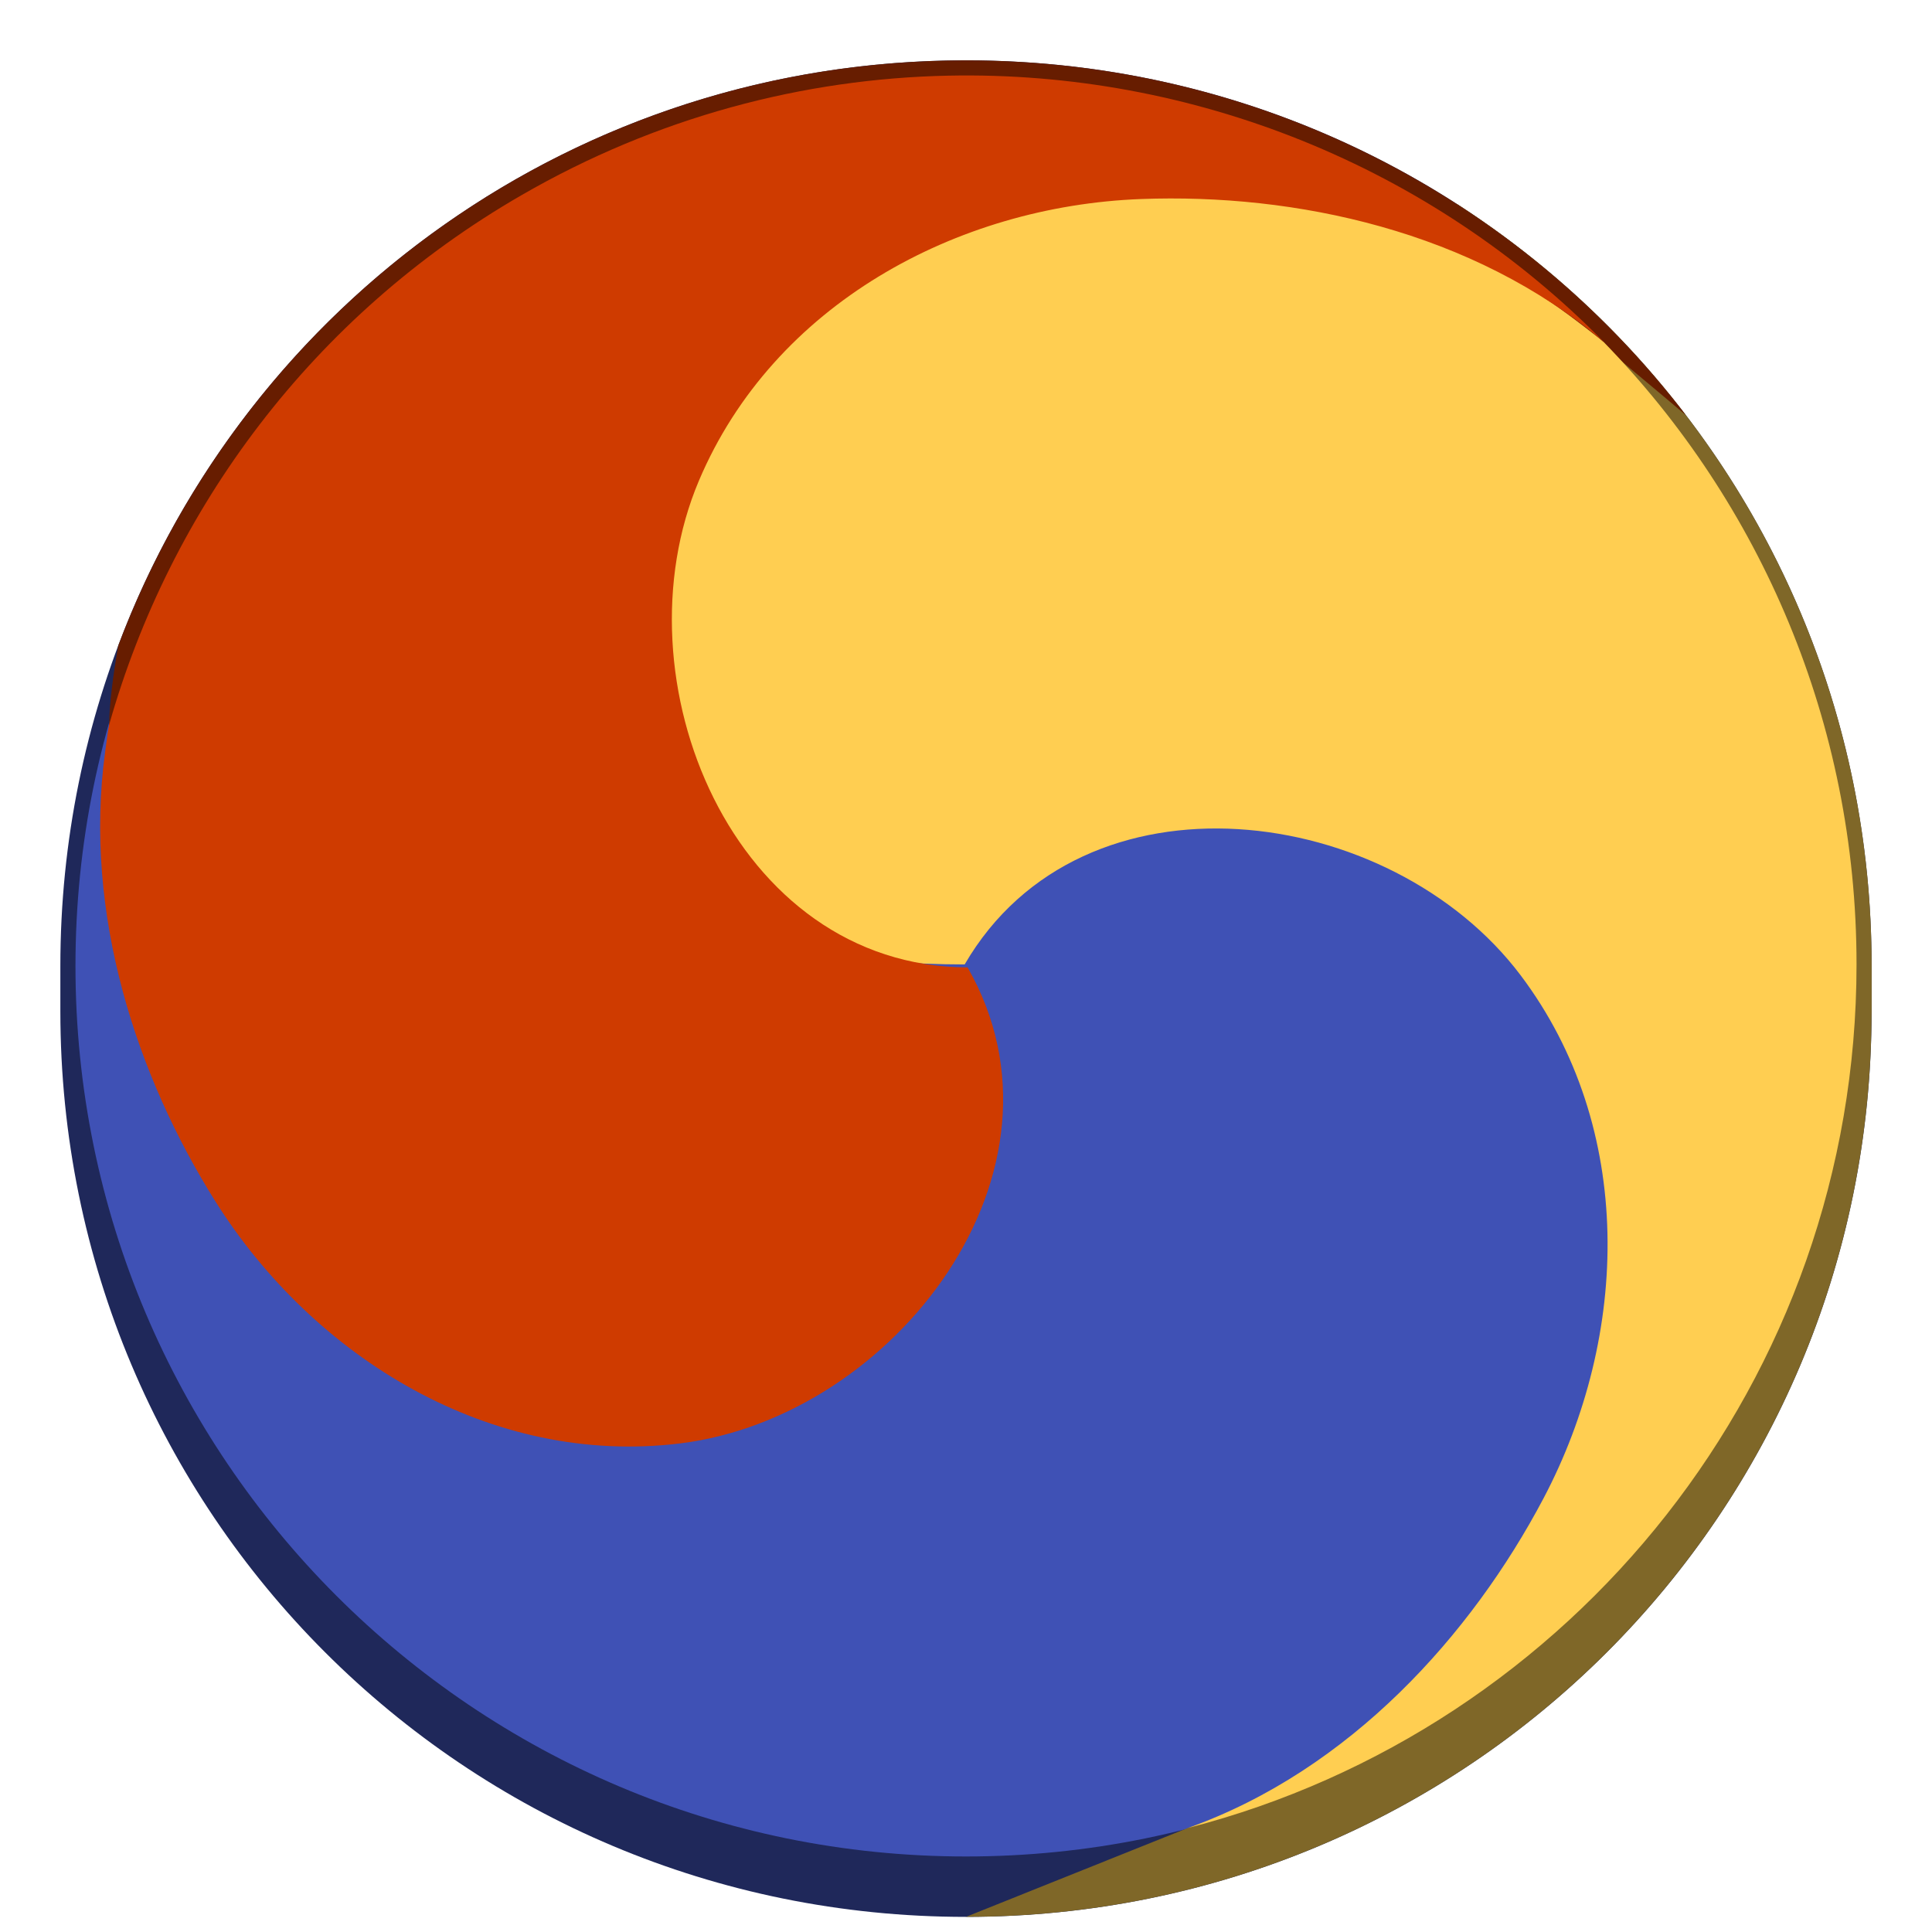
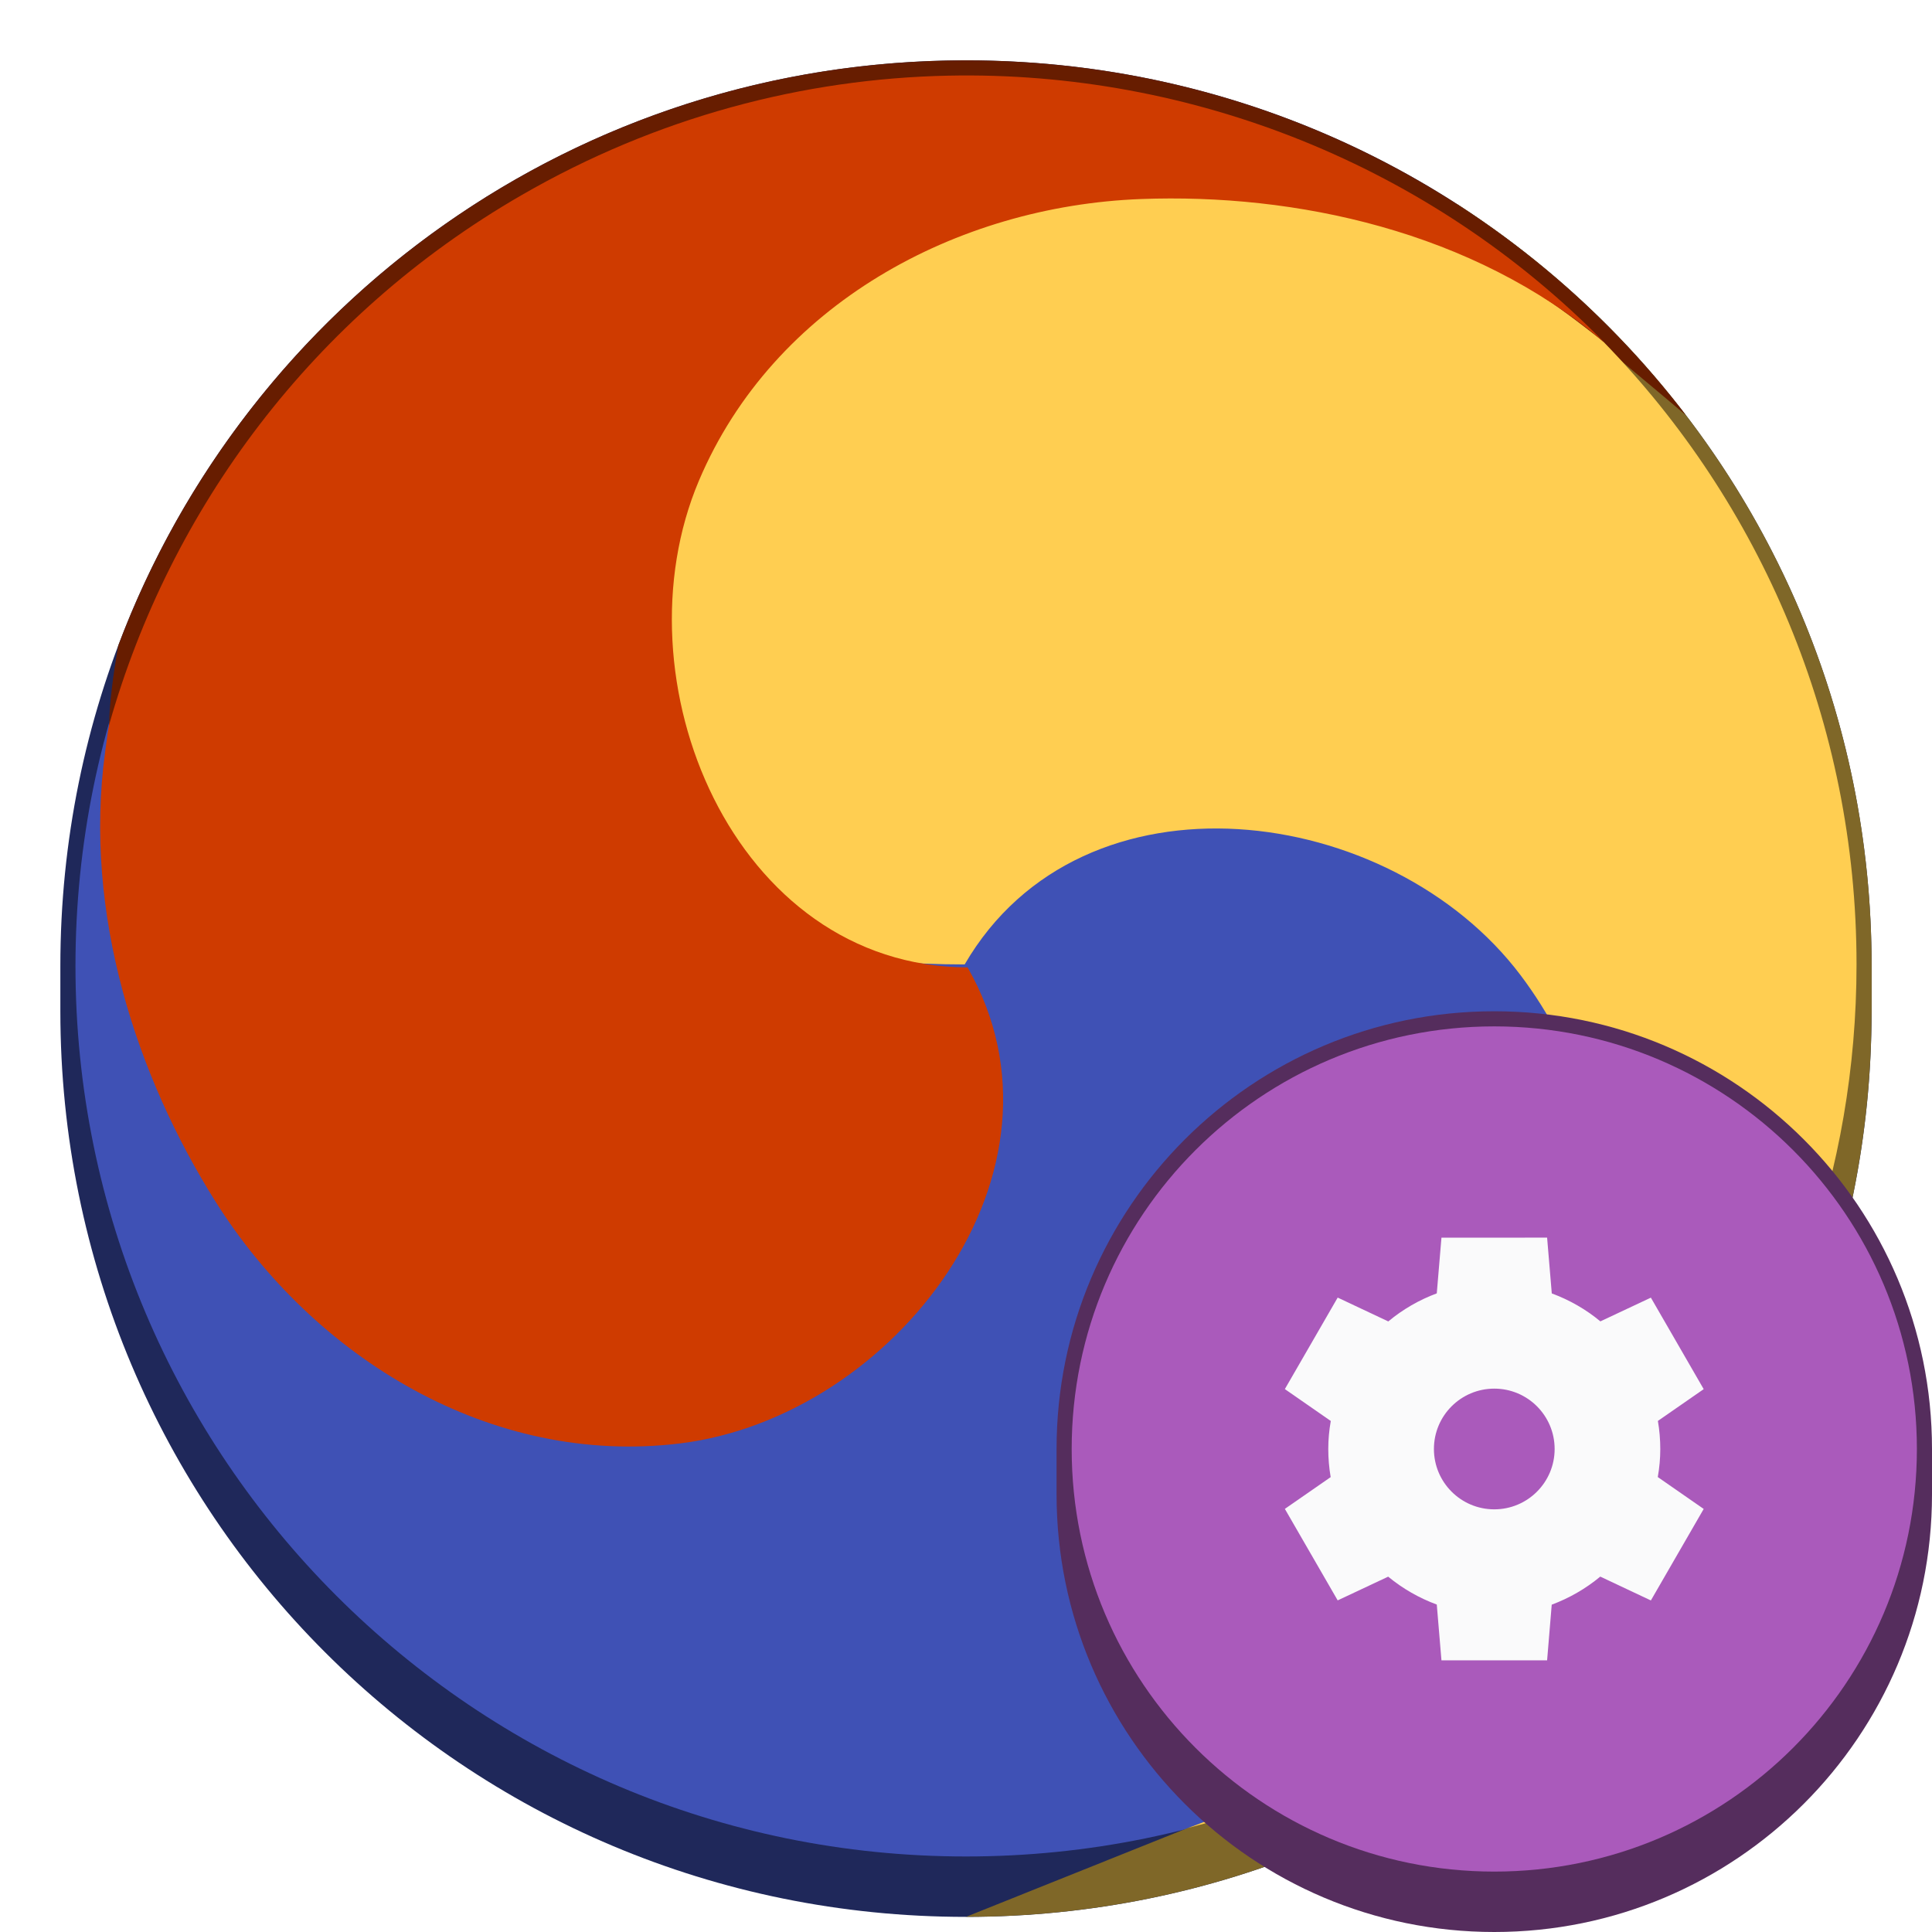
<svg xmlns="http://www.w3.org/2000/svg" width="128" height="128" viewBox="0 0 33.867 33.867" version="1.1" id="svg5">
  <defs id="defs2" />
  <path id="rect5567" style="opacity:1;fill:#1f285a;stroke-width:1.058" d="m 16.933,1.058 c 8.795,0 15.875,7.08 15.875,15.875 v 0.794 c 0,8.795 -7.08,15.875 -15.875,15.875 -8.795,0 -15.875,-7.08 -15.875,-15.875 v -0.794 c 0,-8.795 7.08,-15.875 15.875,-15.875 z" />
  <circle style="opacity:1;fill:#3f51b5;fill-opacity:1;stroke-width:1.115" id="path4871" cx="16.933" cy="16.933" r="15.61" />
  <path id="path934-7" style="fill:#7f6728;fill-opacity:1;stroke-width:2.117" d="m 25.538,3.576 c -0.009,4.53e-4 -0.018,0.002 -0.027,0.002 l -0.562,6.253 0.079,0.178 -0.079,0.881 4.583,9.996 -1.844,5.196 c -0.851,1.526 -1.773,2.292 -3.706,4.171 -0.588,0.599 -1.799,1.338 -3.159,1.79 l -3.889,1.558 c 8.76,0 15.818,-7.025 15.873,-15.772 4.6e-5,-0.039 0.002,-0.067 0.002,-0.103 v -0.794 c 0,-5.618 -2.89,-10.537 -7.27,-13.357 z" />
  <path id="path1114" style="fill:#671d00;fill-opacity:1;stroke-width:4.233;stroke-linejoin:round" d="m 16.933,1.058 c -6.816,0 -12.601,4.252 -14.86,10.259 -0.089,0.511 -0.153,0.998 -0.161,1.388 -0.008,0.405 0.798,3.107 0.826,3.541 C 9.023,16.145 13.981,17.171 14.515,9.686 15.383,7.641 17.637,6.369 20.001,6.28 22.158,6.198 26.614,4.794 28.26,6.191 28.616,6.495 29.082,6.877 29.551,7.277 26.654,3.492 22.089,1.058 16.933,1.058 Z" />
  <path d="m 20.977,3.044 c -0.348,-0.012 -0.692,-0.011 -1.029,0.002 -3.228,0.122 -7.063,2.239 -8.372,5.325 -1.478,3.485 -2.486,8.535 5.334,8.535 2.067,-3.554 7.467,-2.833 9.745,0.189 2.018,2.677 1.909,6.318 0.4,9.174 -1.261,2.387 -3.386,4.759 -6.232,5.775 6.742,-1.736 11.721,-7.858 11.721,-15.139 0,-4.236 -1.687,-8.088 -4.427,-10.904 C 27.985,5.886 27.84,5.783 27.702,5.674 25.737,4.168 23.271,3.123 20.977,3.044 Z" style="fill:#ffce51;fill-opacity:1;fill-rule:evenodd;stroke-width:1.564" id="path886" />
  <path d="M 16.632,1.326 C 14.082,1.377 11.509,2.054 9.144,3.42 5.474,5.538 2.983,8.925 1.913,12.705 c -0.03,0.155 -0.046,0.318 -0.07,0.476 -0.388,2.841 0.561,5.698 1.933,7.879 1.72,2.734 4.819,4.651 8.147,4.242 3.757,-0.462 7.082,-4.777 5.038,-8.344 -4.111,-0.013 -6.186,-5.05 -4.708,-8.535 1.309,-3.086 4.519,-4.812 7.747,-4.934 2.697,-0.102 5.815,0.553 8.118,2.509 C 25.07,2.894 20.883,1.24 16.632,1.326 Z" style="fill:#cf3b00;fill-opacity:1;fill-rule:evenodd;stroke-width:1.564" id="path858" />
+   <rect style="fill:#552d5d;fill-opacity:1;stroke-width:0.512" id="rect12654" width="15.346" height="16.14" x="18.521" y="17.727" ry="7.673" />
+   <circle style="fill:#aa5abb;fill-opacity:1;stroke-width:0.529" id="path13694" cx="26.194" cy="25.4" r="7.408" />
+   <path d="m 25.268,21.696 -0.082,0.976 c -0.309,0.115 -0.597,0.281 -0.85,0.492 l -0.887,-0.418 -0.926,1.604 0.805,0.559 c -0.029,0.162 -0.044,0.326 -0.044,0.491 9.5e-5,0.165 0.014,0.33 0.042,0.493 l -0.803,0.557 0.926,1.604 0.885,-0.416 c 0.254,0.21 0.543,0.375 0.852,0.489 l 0.082,0.978 h 1.852 l 0.081,-0.976 c 0.309,-0.115 0.597,-0.281 0.851,-0.492 l 0.887,0.418 0.926,-1.604 -0.805,-0.559 c 0.029,-0.162 0.044,-0.326 0.044,-0.491 -9.5e-5,-0.165 -0.014,-0.33 -0.042,-0.493 l 0.803,-0.557 -0.926,-1.604 -0.885,0.416 C 27.8,22.952 27.511,22.787 27.202,22.673 l -0.082,-0.978 z m 0.926,2.646 c 0.585,0 1.058,0.474 1.058,1.058 0,0.585 -0.474,1.058 -1.058,1.058 -0.585,0 -1.058,-0.474 -1.058,-1.058 0,-0.585 0.474,-1.058 1.058,-1.058 z" style="fill:#fafafb;stroke-width:0.265" id="path704" />
</svg>
